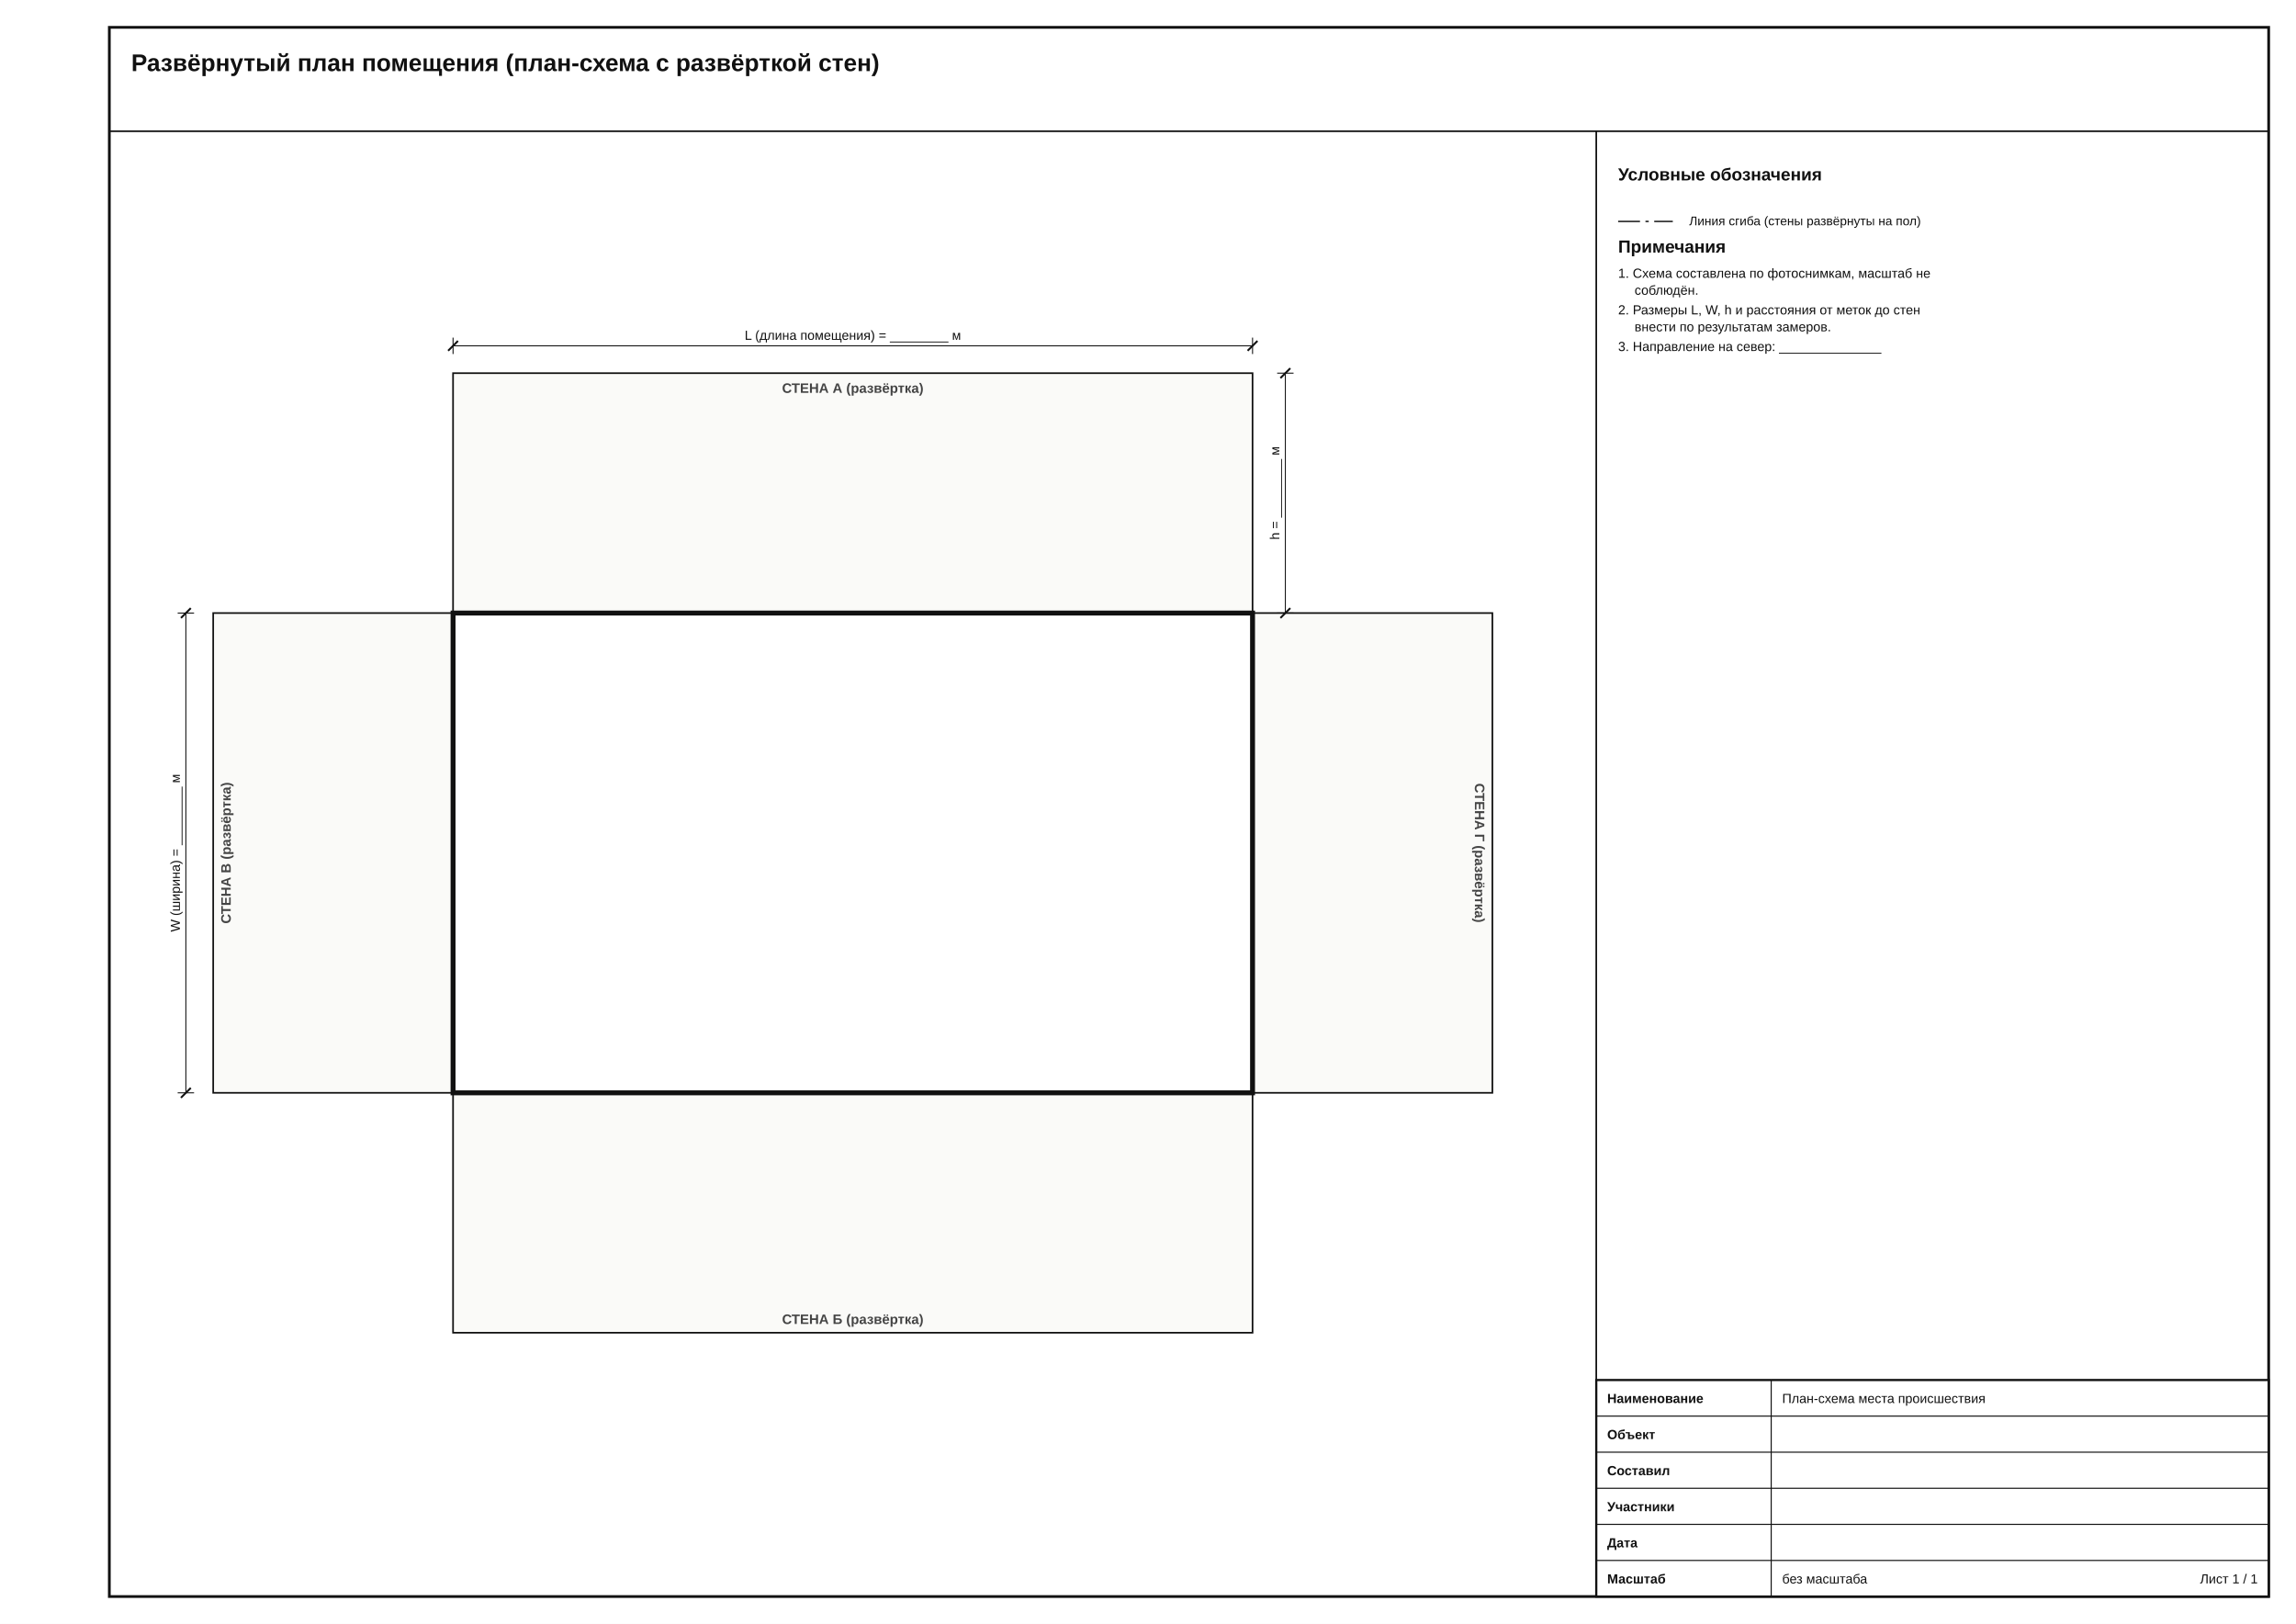
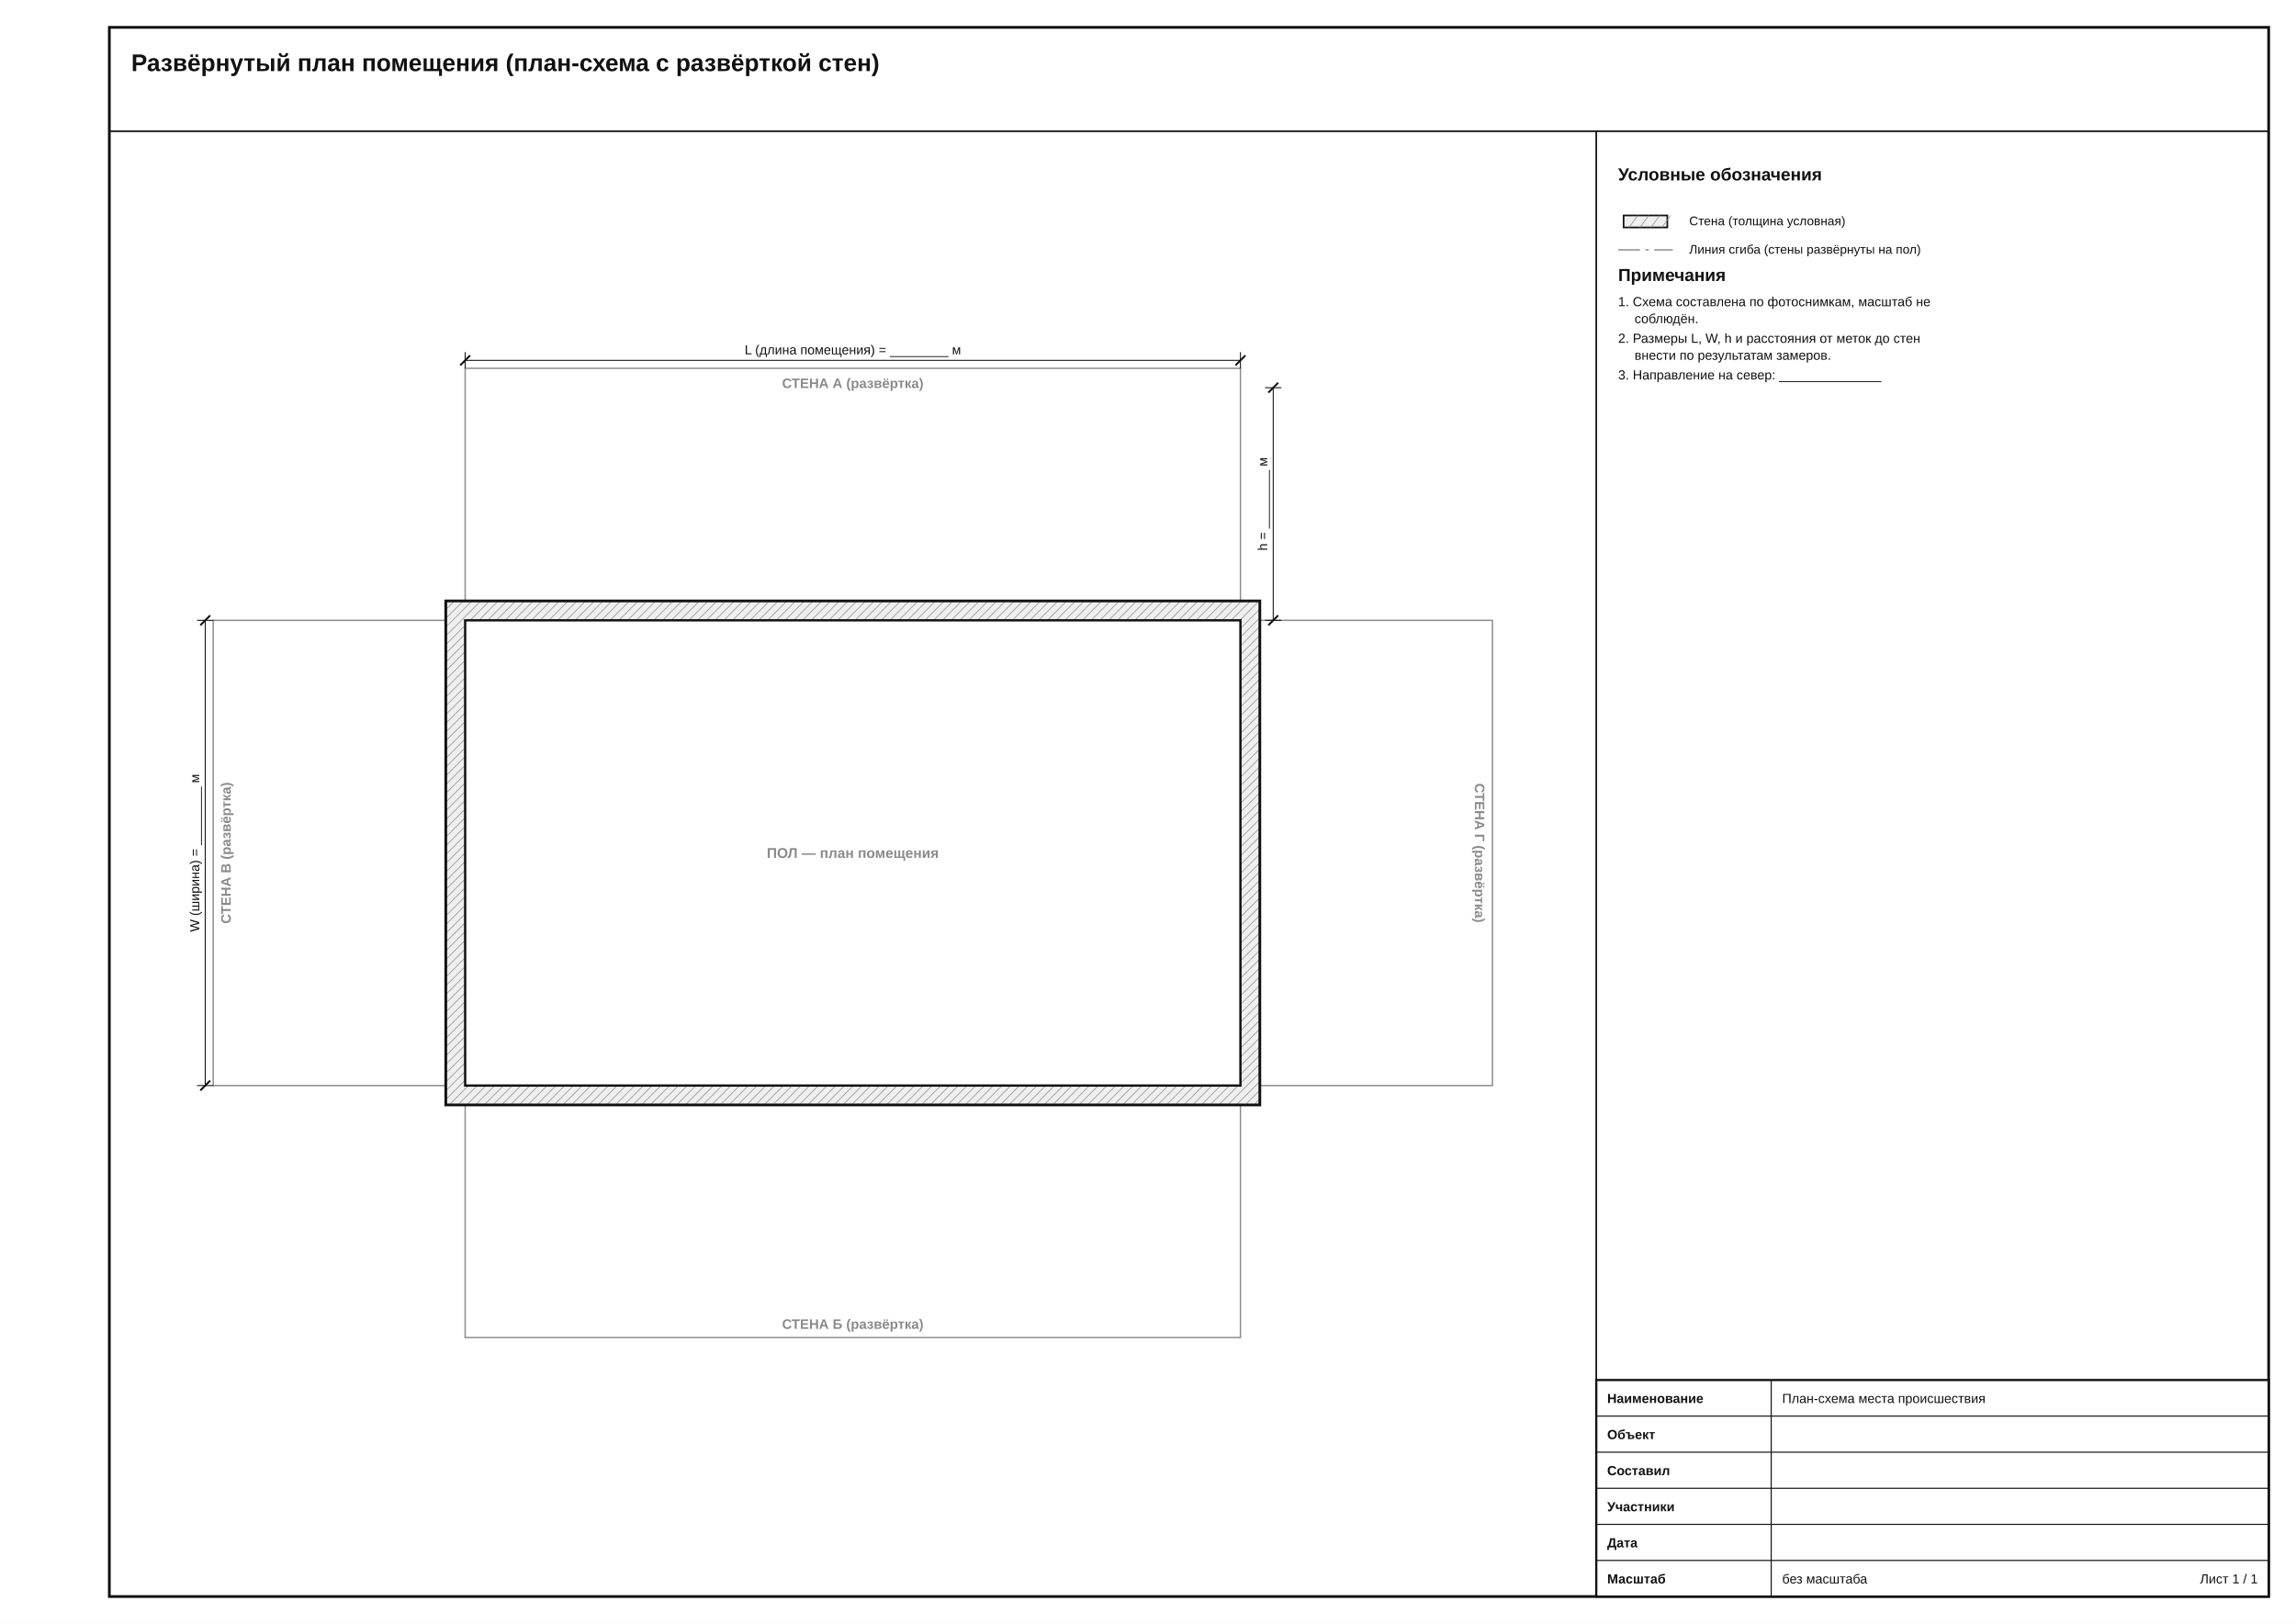
<svg xmlns="http://www.w3.org/2000/svg" width="420mm" height="297mm" viewBox="0 0 420 297">
  <rect x="0" y="0" width="420" height="297" fill="#fff" />
  <rect x="20" y="5" width="395" height="287" fill="none" stroke="#111" stroke-width="0.5" />
  <line x1="20" y1="24" x2="415" y2="24" stroke="#111" stroke-width="0.3" />
  <line x1="292" y1="24" x2="292" y2="292" stroke="#111" stroke-width="0.3" />
  <text x="24" y="13" font-family="&quot;PT Sans&quot;, Arial, sans-serif" font-size="4.4" text-anchor="start" font-weight="700" fill="#111">Развёрнутый план помещения (план-схема с развёрткой стен)</text>
-   <rect x="82.875" y="68.25" width="146.25" height="43.875" fill="#FAFAF8" stroke="#111" stroke-width="0.3" />
-   <rect x="82.875" y="199.875" width="146.25" height="43.875" fill="#FAFAF8" stroke="#111" stroke-width="0.3" />
-   <rect x="39" y="112.125" width="43.875" height="87.75" fill="#FAFAF8" stroke="#111" stroke-width="0.3" />
-   <rect x="229.125" y="112.125" width="43.875" height="87.75" fill="#FAFAF8" stroke="#111" stroke-width="0.3" />
-   <path d="M82.875 112.125 L229.125 112.125 L229.125 199.875 L82.875 199.875 Z" fill="none" stroke="#111" stroke-width="0.25" stroke-dasharray="4 1 0.6 1" />
-   <text x="156" y="71.85" font-family="&quot;PT Sans&quot;, Arial, sans-serif" font-size="2.5" text-anchor="middle" font-weight="700" fill="#444">СТЕНА А (развёртка)</text>
-   <text x="156" y="242.15" font-family="&quot;PT Sans&quot;, Arial, sans-serif" font-size="2.5" text-anchor="middle" font-weight="700" fill="#444">СТЕНА Б (развёртка)</text>
-   <text x="42.2" y="156" font-family="&quot;PT Sans&quot;, Arial, sans-serif" font-size="2.5" text-anchor="middle" font-weight="700" fill="#444" transform="rotate(-90 42.2 156)">СТЕНА В (развёртка)</text>
-   <text x="269.8" y="156" font-family="&quot;PT Sans&quot;, Arial, sans-serif" font-size="2.5" text-anchor="middle" font-weight="700" fill="#444" transform="rotate(90 269.8 156)">СТЕНА Г (развёртка)</text>
-   <path d="M82.875 112.125 L229.125 112.125 L229.125 199.875 L82.875 199.875 Z" fill="#fff" />
-   <path d="M82.875 112.125 L229.125 112.125 L229.125 199.875 L82.875 199.875 Z" fill="none" stroke="#111" stroke-width="0.9" />
-   <line x1="82.875" y1="63.25" x2="229.125" y2="63.25" stroke="#111" stroke-width="0.18" />
-   <line x1="82.875" y1="61.75" x2="82.875" y2="64.75" stroke="#111" stroke-width="0.18" />
-   <line x1="229.125" y1="61.75" x2="229.125" y2="64.75" stroke="#111" stroke-width="0.18" />
-   <line x1="81.975" y1="64.15" x2="83.775" y2="62.35" stroke="#111" stroke-width="0.35" />
-   <line x1="228.225" y1="64.15" x2="230.025" y2="62.35" stroke="#111" stroke-width="0.35" />
-   <text x="156" y="62.15" font-family="&quot;PT Sans&quot;, Arial, sans-serif" font-size="2.4" text-anchor="middle" font-weight="400" fill="#111">L (длина помещения) = ________ м</text>
-   <line x1="34" y1="112.125" x2="34" y2="199.875" stroke="#111" stroke-width="0.18" />
-   <line x1="32.5" y1="112.125" x2="35.5" y2="112.125" stroke="#111" stroke-width="0.18" />
-   <line x1="32.5" y1="199.875" x2="35.5" y2="199.875" stroke="#111" stroke-width="0.18" />
-   <line x1="33.1" y1="113.025" x2="34.9" y2="111.225" stroke="#111" stroke-width="0.35" />
-   <line x1="33.1" y1="200.775" x2="34.9" y2="198.975" stroke="#111" stroke-width="0.35" />
-   <text x="32.9" y="156" font-family="&quot;PT Sans&quot;, Arial, sans-serif" font-size="2.4" text-anchor="middle" font-weight="400" fill="#111" transform="rotate(-90 32.9 156)">W (ширина) = ________ м</text>
-   <line x1="235.125" y1="68.25" x2="235.125" y2="112.125" stroke="#111" stroke-width="0.18" />
-   <line x1="233.625" y1="68.25" x2="236.625" y2="68.25" stroke="#111" stroke-width="0.18" />
-   <line x1="233.625" y1="112.125" x2="236.625" y2="112.125" stroke="#111" stroke-width="0.18" />
-   <line x1="234.225" y1="69.15" x2="236.025" y2="67.35" stroke="#111" stroke-width="0.35" />
-   <line x1="234.225" y1="113.025" x2="236.025" y2="111.225" stroke="#111" stroke-width="0.35" />
-   <text x="234.025" y="90.188" font-family="&quot;PT Sans&quot;, Arial, sans-serif" font-size="2.4" text-anchor="middle" font-weight="400" fill="#111" transform="rotate(-90 234.025 90.1875)">h = ________ м</text>
+   <rect x="85.091" y="67.364" width="141.818" height="42.545" fill="#fff" stroke="#8A8A8A" stroke-width="0.25" />
+   <rect x="85.091" y="202.091" width="141.818" height="42.545" fill="#fff" stroke="#8A8A8A" stroke-width="0.25" />
+   <rect x="39" y="113.455" width="42.545" height="85.091" fill="#fff" stroke="#8A8A8A" stroke-width="0.25" />
+   <rect x="230.455" y="113.455" width="42.545" height="85.091" fill="#fff" stroke="#8A8A8A" stroke-width="0.25" />
+   <path d="M81.545 109.909 L230.455 109.909 L230.455 202.091 L81.545 202.091 Z" fill="none" stroke="#8A8A8A" stroke-width="0.25" stroke-dasharray="4 1 0.6 1" />
+   <text x="156" y="70.964" font-family="&quot;PT Sans&quot;, Arial, sans-serif" font-size="2.5" text-anchor="middle" font-weight="700" fill="#8A8A8A">СТЕНА А (развёртка)</text>
+   <text x="156" y="243.036" font-family="&quot;PT Sans&quot;, Arial, sans-serif" font-size="2.5" text-anchor="middle" font-weight="700" fill="#8A8A8A">СТЕНА Б (развёртка)</text>
+   <text x="42.2" y="156" font-family="&quot;PT Sans&quot;, Arial, sans-serif" font-size="2.5" text-anchor="middle" font-weight="700" fill="#8A8A8A" transform="rotate(-90 42.2 156)">СТЕНА В (развёртка)</text>
+   <text x="269.8" y="156" font-family="&quot;PT Sans&quot;, Arial, sans-serif" font-size="2.5" text-anchor="middle" font-weight="700" fill="#8A8A8A" transform="rotate(90 269.8 156)">СТЕНА Г (развёртка)</text>
+   <path d="M81.545 109.909 L230.455 109.909 L230.455 202.091 L81.545 202.091 Z" fill="#EFEFEF" />
+   <clipPath id="wb">
+     <path d="M81.545 109.909 L230.455 109.909 L230.455 202.091 L81.545 202.091 Z" />
+   </clipPath>
+   <g clip-path="url(#wb)" stroke="#8A8A8A" stroke-width="0.12">
+     <line x1="-10.64" y1="202.09" x2="81.55" y2="109.91" />
+     <line x1="-9.04" y1="202.09" x2="83.14" y2="109.91" />
+     <line x1="-7.44" y1="202.09" x2="84.75" y2="109.91" />
+     <line x1="-5.84" y1="202.09" x2="86.34" y2="109.91" />
+     <line x1="-4.24" y1="202.09" x2="87.94" y2="109.91" />
+     <line x1="-2.64" y1="202.09" x2="89.55" y2="109.91" />
+     <line x1="-1.04" y1="202.09" x2="91.14" y2="109.91" />
+     <line x1="0.56" y1="202.09" x2="92.75" y2="109.91" />
+     <line x1="2.16" y1="202.09" x2="94.34" y2="109.91" />
+     <line x1="3.76" y1="202.09" x2="95.95" y2="109.91" />
+     <line x1="5.36" y1="202.09" x2="97.55" y2="109.91" />
+     <line x1="6.96" y1="202.09" x2="99.14" y2="109.91" />
+     <line x1="8.56" y1="202.09" x2="100.75" y2="109.91" />
+     <line x1="10.16" y1="202.09" x2="102.34" y2="109.91" />
+     <line x1="11.76" y1="202.09" x2="103.94" y2="109.91" />
+     <line x1="13.36" y1="202.09" x2="105.55" y2="109.91" />
+     <line x1="14.96" y1="202.09" x2="107.14" y2="109.91" />
+     <line x1="16.56" y1="202.09" x2="108.75" y2="109.91" />
+     <line x1="18.16" y1="202.09" x2="110.34" y2="109.91" />
+     <line x1="19.76" y1="202.09" x2="111.95" y2="109.91" />
+     <line x1="21.36" y1="202.09" x2="113.55" y2="109.91" />
+     <line x1="22.96" y1="202.09" x2="115.15" y2="109.91" />
+     <line x1="24.56" y1="202.09" x2="116.75" y2="109.91" />
+     <line x1="26.16" y1="202.09" x2="118.35" y2="109.91" />
+     <line x1="27.76" y1="202.09" x2="119.95" y2="109.91" />
+     <line x1="29.36" y1="202.09" x2="121.55" y2="109.91" />
+     <line x1="30.96" y1="202.09" x2="123.15" y2="109.91" />
+     <line x1="32.56" y1="202.09" x2="124.75" y2="109.91" />
+     <line x1="34.16" y1="202.09" x2="126.35" y2="109.91" />
+     <line x1="35.76" y1="202.09" x2="127.95" y2="109.91" />
+     <line x1="37.36" y1="202.09" x2="129.55" y2="109.91" />
+     <line x1="38.96" y1="202.09" x2="131.15" y2="109.91" />
+     <line x1="40.56" y1="202.09" x2="132.75" y2="109.91" />
+     <line x1="42.16" y1="202.09" x2="134.35" y2="109.91" />
+     <line x1="43.76" y1="202.09" x2="135.95" y2="109.91" />
+     <line x1="45.36" y1="202.09" x2="137.55" y2="109.91" />
+     <line x1="46.96" y1="202.09" x2="139.15" y2="109.91" />
+     <line x1="48.56" y1="202.09" x2="140.75" y2="109.91" />
+     <line x1="50.16" y1="202.09" x2="142.35" y2="109.91" />
+     <line x1="51.76" y1="202.09" x2="143.95" y2="109.91" />
+     <line x1="53.36" y1="202.09" x2="145.55" y2="109.91" />
+     <line x1="54.96" y1="202.09" x2="147.15" y2="109.91" />
+     <line x1="56.56" y1="202.09" x2="148.75" y2="109.91" />
+     <line x1="58.16" y1="202.09" x2="150.35" y2="109.91" />
+     <line x1="59.76" y1="202.09" x2="151.95" y2="109.91" />
+     <line x1="61.36" y1="202.09" x2="153.55" y2="109.91" />
+     <line x1="62.96" y1="202.09" x2="155.15" y2="109.91" />
+     <line x1="64.56" y1="202.09" x2="156.75" y2="109.91" />
+     <line x1="66.16" y1="202.09" x2="158.35" y2="109.91" />
+     <line x1="67.76" y1="202.09" x2="159.95" y2="109.91" />
+     <line x1="69.36" y1="202.09" x2="161.55" y2="109.91" />
+     <line x1="70.96" y1="202.09" x2="163.15" y2="109.91" />
+     <line x1="72.56" y1="202.09" x2="164.75" y2="109.91" />
+     <line x1="74.16" y1="202.09" x2="166.34" y2="109.91" />
+     <line x1="75.76" y1="202.09" x2="167.94" y2="109.91" />
+     <line x1="77.36" y1="202.09" x2="169.54" y2="109.91" />
+     <line x1="78.96" y1="202.09" x2="171.14" y2="109.91" />
+     <line x1="80.56" y1="202.09" x2="172.74" y2="109.91" />
+     <line x1="82.16" y1="202.09" x2="174.34" y2="109.91" />
+     <line x1="83.76" y1="202.09" x2="175.94" y2="109.91" />
+     <line x1="85.36" y1="202.09" x2="177.54" y2="109.91" />
+     <line x1="86.96" y1="202.09" x2="179.14" y2="109.91" />
+     <line x1="88.56" y1="202.09" x2="180.74" y2="109.91" />
+     <line x1="90.16" y1="202.09" x2="182.34" y2="109.91" />
+     <line x1="91.76" y1="202.09" x2="183.94" y2="109.91" />
+     <line x1="93.36" y1="202.09" x2="185.54" y2="109.91" />
+     <line x1="94.96" y1="202.09" x2="187.14" y2="109.91" />
+     <line x1="96.56" y1="202.09" x2="188.74" y2="109.91" />
+     <line x1="98.16" y1="202.09" x2="190.34" y2="109.91" />
+     <line x1="99.76" y1="202.09" x2="191.94" y2="109.91" />
+     <line x1="101.36" y1="202.09" x2="193.54" y2="109.91" />
+     <line x1="102.96" y1="202.09" x2="195.14" y2="109.91" />
+     <line x1="104.56" y1="202.09" x2="196.74" y2="109.91" />
+     <line x1="106.16" y1="202.09" x2="198.34" y2="109.91" />
+     <line x1="107.76" y1="202.09" x2="199.94" y2="109.91" />
+     <line x1="109.36" y1="202.09" x2="201.54" y2="109.91" />
+     <line x1="110.96" y1="202.09" x2="203.14" y2="109.91" />
+     <line x1="112.56" y1="202.09" x2="204.74" y2="109.91" />
+     <line x1="114.16" y1="202.09" x2="206.34" y2="109.91" />
+     <line x1="115.76" y1="202.09" x2="207.94" y2="109.91" />
+     <line x1="117.36" y1="202.09" x2="209.54" y2="109.91" />
+     <line x1="118.96" y1="202.09" x2="211.14" y2="109.91" />
+     <line x1="120.56" y1="202.09" x2="212.74" y2="109.91" />
+     <line x1="122.16" y1="202.09" x2="214.34" y2="109.91" />
+     <line x1="123.76" y1="202.09" x2="215.94" y2="109.91" />
+     <line x1="125.36" y1="202.09" x2="217.54" y2="109.91" />
+     <line x1="126.96" y1="202.09" x2="219.14" y2="109.91" />
+     <line x1="128.56" y1="202.09" x2="220.74" y2="109.91" />
+     <line x1="130.16" y1="202.09" x2="222.34" y2="109.91" />
+     <line x1="131.76" y1="202.09" x2="223.94" y2="109.91" />
+     <line x1="133.36" y1="202.09" x2="225.54" y2="109.91" />
+     <line x1="134.96" y1="202.09" x2="227.14" y2="109.91" />
+     <line x1="136.56" y1="202.09" x2="228.74" y2="109.91" />
+     <line x1="138.16" y1="202.09" x2="230.34" y2="109.91" />
+     <line x1="139.76" y1="202.09" x2="231.94" y2="109.91" />
+     <line x1="141.36" y1="202.09" x2="233.54" y2="109.91" />
+     <line x1="142.96" y1="202.09" x2="235.14" y2="109.91" />
+     <line x1="144.56" y1="202.09" x2="236.74" y2="109.91" />
+     <line x1="146.16" y1="202.09" x2="238.34" y2="109.91" />
+     <line x1="147.76" y1="202.09" x2="239.94" y2="109.91" />
+     <line x1="149.36" y1="202.09" x2="241.54" y2="109.91" />
+     <line x1="150.96" y1="202.09" x2="243.14" y2="109.91" />
+     <line x1="152.56" y1="202.09" x2="244.74" y2="109.91" />
+     <line x1="154.16" y1="202.09" x2="246.34" y2="109.91" />
+     <line x1="155.76" y1="202.09" x2="247.94" y2="109.91" />
+     <line x1="157.36" y1="202.09" x2="249.54" y2="109.91" />
+     <line x1="158.96" y1="202.09" x2="251.14" y2="109.91" />
+     <line x1="160.56" y1="202.09" x2="252.74" y2="109.91" />
+     <line x1="162.16" y1="202.09" x2="254.34" y2="109.91" />
+     <line x1="163.76" y1="202.09" x2="255.94" y2="109.91" />
+     <line x1="165.36" y1="202.09" x2="257.54" y2="109.91" />
+     <line x1="166.96" y1="202.09" x2="259.14" y2="109.91" />
+     <line x1="168.56" y1="202.09" x2="260.74" y2="109.91" />
+     <line x1="170.16" y1="202.09" x2="262.34" y2="109.91" />
+     <line x1="171.76" y1="202.09" x2="263.94" y2="109.91" />
+     <line x1="173.36" y1="202.09" x2="265.54" y2="109.91" />
+     <line x1="174.96" y1="202.09" x2="267.14" y2="109.91" />
+     <line x1="176.56" y1="202.09" x2="268.74" y2="109.91" />
+     <line x1="178.16" y1="202.09" x2="270.34" y2="109.91" />
+     <line x1="179.76" y1="202.09" x2="271.94" y2="109.91" />
+     <line x1="181.36" y1="202.09" x2="273.54" y2="109.91" />
+     <line x1="182.96" y1="202.09" x2="275.14" y2="109.91" />
+     <line x1="184.56" y1="202.09" x2="276.74" y2="109.91" />
+     <line x1="186.16" y1="202.09" x2="278.34" y2="109.91" />
+     <line x1="187.76" y1="202.09" x2="279.94" y2="109.91" />
+     <line x1="189.36" y1="202.09" x2="281.54" y2="109.91" />
+     <line x1="190.96" y1="202.09" x2="283.14" y2="109.91" />
+     <line x1="192.56" y1="202.09" x2="284.74" y2="109.91" />
+     <line x1="194.16" y1="202.09" x2="286.34" y2="109.91" />
+     <line x1="195.76" y1="202.09" x2="287.94" y2="109.91" />
+     <line x1="197.36" y1="202.09" x2="289.54" y2="109.91" />
+     <line x1="198.96" y1="202.09" x2="291.14" y2="109.91" />
+     <line x1="200.56" y1="202.09" x2="292.74" y2="109.91" />
+     <line x1="202.16" y1="202.09" x2="294.34" y2="109.91" />
+     <line x1="203.76" y1="202.09" x2="295.94" y2="109.91" />
+     <line x1="205.36" y1="202.09" x2="297.54" y2="109.91" />
+     <line x1="206.96" y1="202.09" x2="299.14" y2="109.91" />
+     <line x1="208.56" y1="202.09" x2="300.74" y2="109.91" />
+     <line x1="210.16" y1="202.09" x2="302.34" y2="109.91" />
+     <line x1="211.76" y1="202.09" x2="303.94" y2="109.91" />
+     <line x1="213.36" y1="202.09" x2="305.54" y2="109.91" />
+     <line x1="214.96" y1="202.09" x2="307.14" y2="109.91" />
+     <line x1="216.56" y1="202.09" x2="308.74" y2="109.91" />
+     <line x1="218.16" y1="202.09" x2="310.34" y2="109.91" />
+     <line x1="219.76" y1="202.09" x2="311.94" y2="109.91" />
+     <line x1="221.36" y1="202.09" x2="313.54" y2="109.91" />
+     <line x1="222.96" y1="202.09" x2="315.14" y2="109.91" />
+     <line x1="224.56" y1="202.09" x2="316.74" y2="109.91" />
+     <line x1="226.16" y1="202.09" x2="318.34" y2="109.91" />
+     <line x1="227.76" y1="202.09" x2="319.94" y2="109.91" />
+     <line x1="229.36" y1="202.09" x2="321.54" y2="109.91" />
+   </g>
+   <path d="M85.091 113.455 L226.909 113.455 L226.909 198.545 L85.091 198.545 Z" fill="#fff" />
+   <path d="M85.091 113.455 L226.909 113.455 L226.909 198.545 L85.091 198.545 Z" fill="none" stroke="#111" stroke-width="0.42" />
+   <path d="M81.545 109.909 L230.455 109.909 L230.455 202.091 L81.545 202.091 Z" fill="none" stroke="#111" stroke-width="0.5" />
+   <text x="156" y="156.91" font-family="&quot;PT Sans&quot;, Arial, sans-serif" font-size="2.6" text-anchor="middle" font-weight="700" fill="#8A8A8A">ПОЛ — план помещения</text>
+   <line x1="85.091" y1="65.909" x2="226.909" y2="65.909" stroke="#111" stroke-width="0.18" />
+   <line x1="85.091" y1="64.409" x2="85.091" y2="67.409" stroke="#111" stroke-width="0.18" />
+   <line x1="226.909" y1="64.409" x2="226.909" y2="67.409" stroke="#111" stroke-width="0.18" />
+   <line x1="84.191" y1="66.809" x2="85.991" y2="65.009" stroke="#111" stroke-width="0.35" />
+   <line x1="226.009" y1="66.809" x2="227.809" y2="65.009" stroke="#111" stroke-width="0.35" />
+   <text x="156" y="64.809" font-family="&quot;PT Sans&quot;, Arial, sans-serif" font-size="2.4" text-anchor="middle" font-weight="400" fill="#111">L (длина помещения) = ________ м</text>
+   <line x1="37.545" y1="113.455" x2="37.545" y2="198.545" stroke="#111" stroke-width="0.18" />
+   <line x1="36.045" y1="113.455" x2="39.045" y2="113.455" stroke="#111" stroke-width="0.18" />
+   <line x1="36.045" y1="198.545" x2="39.045" y2="198.545" stroke="#111" stroke-width="0.18" />
+   <line x1="36.645" y1="114.355" x2="38.445" y2="112.555" stroke="#111" stroke-width="0.35" />
+   <line x1="36.645" y1="199.445" x2="38.445" y2="197.645" stroke="#111" stroke-width="0.35" />
+   <text x="36.445" y="156" font-family="&quot;PT Sans&quot;, Arial, sans-serif" font-size="2.4" text-anchor="middle" font-weight="400" fill="#111" transform="rotate(-90 36.44545 156)">W (ширина) = ________ м</text>
+   <line x1="232.909" y1="70.909" x2="232.909" y2="113.455" stroke="#111" stroke-width="0.18" />
+   <line x1="231.409" y1="70.909" x2="234.409" y2="70.909" stroke="#111" stroke-width="0.18" />
+   <line x1="231.409" y1="113.455" x2="234.409" y2="113.455" stroke="#111" stroke-width="0.18" />
+   <line x1="232.009" y1="71.809" x2="233.809" y2="70.009" stroke="#111" stroke-width="0.35" />
+   <line x1="232.009" y1="114.355" x2="233.809" y2="112.555" stroke="#111" stroke-width="0.35" />
+   <text x="231.809" y="92.182" font-family="&quot;PT Sans&quot;, Arial, sans-serif" font-size="2.4" text-anchor="middle" font-weight="400" fill="#111" transform="rotate(-90 231.8091 92.18182)">h = ________ м</text>
  <text x="296" y="33" font-family="&quot;PT Sans&quot;, Arial, sans-serif" font-size="3.2" text-anchor="start" font-weight="700" fill="#111">Условные обозначения</text>
-   <line x1="296" y1="40.5" x2="306" y2="40.5" stroke="#111" stroke-width="0.25" stroke-dasharray="4 1 0.6 1" />
-   <text x="309" y="41.2" font-family="&quot;PT Sans&quot;, Arial, sans-serif" font-size="2.3" text-anchor="start" font-weight="400" fill="#111">Линия сгиба (стены развёрнуты на пол)</text>
-   <text x="296" y="46.2" font-family="&quot;PT Sans&quot;, Arial, sans-serif" font-size="3.2" text-anchor="start" font-weight="700" fill="#111">Примечания</text>
-   <text x="296" y="50.8" font-family="&quot;PT Sans&quot;, Arial, sans-serif" font-size="2.4" text-anchor="start" font-weight="400" fill="#111">1. Схема составлена по фотоснимкам, масштаб не</text>
-   <text x="299" y="53.9" font-family="&quot;PT Sans&quot;, Arial, sans-serif" font-size="2.4" text-anchor="start" font-weight="400" fill="#111">соблюдён.</text>
-   <text x="296" y="57.5" font-family="&quot;PT Sans&quot;, Arial, sans-serif" font-size="2.4" text-anchor="start" font-weight="400" fill="#111">2. Размеры L, W, h и расстояния от меток до стен</text>
-   <text x="299" y="60.6" font-family="&quot;PT Sans&quot;, Arial, sans-serif" font-size="2.4" text-anchor="start" font-weight="400" fill="#111">внести по результатам замеров.</text>
-   <text x="296" y="64.2" font-family="&quot;PT Sans&quot;, Arial, sans-serif" font-size="2.4" text-anchor="start" font-weight="400" fill="#111">3. Направление на север: ______________</text>
+   <rect x="297" y="39.4" width="8" height="2.2" fill="#EFEFEF" stroke="#111" stroke-width="0.3" />
+   <line x1="298" y1="41.6" x2="299.6" y2="39.4" stroke="#8A8A8A" stroke-width="0.12" />
+   <line x1="300" y1="41.6" x2="301.6" y2="39.4" stroke="#8A8A8A" stroke-width="0.12" />
+   <line x1="302" y1="41.6" x2="303.6" y2="39.4" stroke="#8A8A8A" stroke-width="0.12" />
+   <line x1="304" y1="41.6" x2="305.6" y2="39.4" stroke="#8A8A8A" stroke-width="0.12" />
+   <text x="309" y="41.2" font-family="&quot;PT Sans&quot;, Arial, sans-serif" font-size="2.3" text-anchor="start" font-weight="400" fill="#111">Стена (толщина условная)</text>
+   <line x1="296" y1="45.7" x2="306" y2="45.7" stroke="#8A8A8A" stroke-width="0.25" stroke-dasharray="4 1 0.6 1" />
+   <text x="309" y="46.4" font-family="&quot;PT Sans&quot;, Arial, sans-serif" font-size="2.3" text-anchor="start" font-weight="400" fill="#111">Линия сгиба (стены развёрнуты на пол)</text>
+   <text x="296" y="51.4" font-family="&quot;PT Sans&quot;, Arial, sans-serif" font-size="3.2" text-anchor="start" font-weight="700" fill="#111">Примечания</text>
+   <text x="296" y="56" font-family="&quot;PT Sans&quot;, Arial, sans-serif" font-size="2.4" text-anchor="start" font-weight="400" fill="#111">1. Схема составлена по фотоснимкам, масштаб не</text>
+   <text x="299" y="59.1" font-family="&quot;PT Sans&quot;, Arial, sans-serif" font-size="2.4" text-anchor="start" font-weight="400" fill="#111">соблюдён.</text>
+   <text x="296" y="62.7" font-family="&quot;PT Sans&quot;, Arial, sans-serif" font-size="2.4" text-anchor="start" font-weight="400" fill="#111">2. Размеры L, W, h и расстояния от меток до стен</text>
+   <text x="299" y="65.8" font-family="&quot;PT Sans&quot;, Arial, sans-serif" font-size="2.4" text-anchor="start" font-weight="400" fill="#111">внести по результатам замеров.</text>
+   <text x="296" y="69.4" font-family="&quot;PT Sans&quot;, Arial, sans-serif" font-size="2.4" text-anchor="start" font-weight="400" fill="#111">3. Направление на север: ______________</text>
  <rect x="292" y="252.4" width="123" height="39.6" fill="#fff" stroke="#111" stroke-width="0.4" />
  <text x="294" y="256.6" font-family="&quot;PT Sans&quot;, Arial, sans-serif" font-size="2.4" text-anchor="start" font-weight="700" fill="#111">Наименование</text>
  <text x="326" y="256.6" font-family="&quot;PT Sans&quot;, Arial, sans-serif" font-size="2.4" text-anchor="start" font-weight="400" fill="#111">План-схема места происшествия</text>
  <line x1="292" y1="259" x2="415" y2="259" stroke="#111" stroke-width="0.2" />
  <text x="294" y="263.2" font-family="&quot;PT Sans&quot;, Arial, sans-serif" font-size="2.4" text-anchor="start" font-weight="700" fill="#111">Объект</text>
  <line x1="292" y1="265.6" x2="415" y2="265.6" stroke="#111" stroke-width="0.2" />
  <text x="294" y="269.8" font-family="&quot;PT Sans&quot;, Arial, sans-serif" font-size="2.4" text-anchor="start" font-weight="700" fill="#111">Составил</text>
  <line x1="292" y1="272.2" x2="415" y2="272.2" stroke="#111" stroke-width="0.2" />
  <text x="294" y="276.4" font-family="&quot;PT Sans&quot;, Arial, sans-serif" font-size="2.4" text-anchor="start" font-weight="700" fill="#111">Участники</text>
  <line x1="292" y1="278.8" x2="415" y2="278.8" stroke="#111" stroke-width="0.2" />
  <text x="294" y="283" font-family="&quot;PT Sans&quot;, Arial, sans-serif" font-size="2.4" text-anchor="start" font-weight="700" fill="#111">Дата</text>
  <line x1="292" y1="285.4" x2="415" y2="285.4" stroke="#111" stroke-width="0.2" />
  <text x="294" y="289.6" font-family="&quot;PT Sans&quot;, Arial, sans-serif" font-size="2.4" text-anchor="start" font-weight="700" fill="#111">Масштаб</text>
  <text x="326" y="289.6" font-family="&quot;PT Sans&quot;, Arial, sans-serif" font-size="2.4" text-anchor="start" font-weight="400" fill="#111">без масштаба</text>
  <text x="413" y="289.6" font-family="&quot;PT Sans&quot;, Arial, sans-serif" font-size="2.4" text-anchor="end" font-weight="400" fill="#111">Лист 1 / 1</text>
  <line x1="324" y1="252.4" x2="324" y2="292" stroke="#111" stroke-width="0.2" />
</svg>
